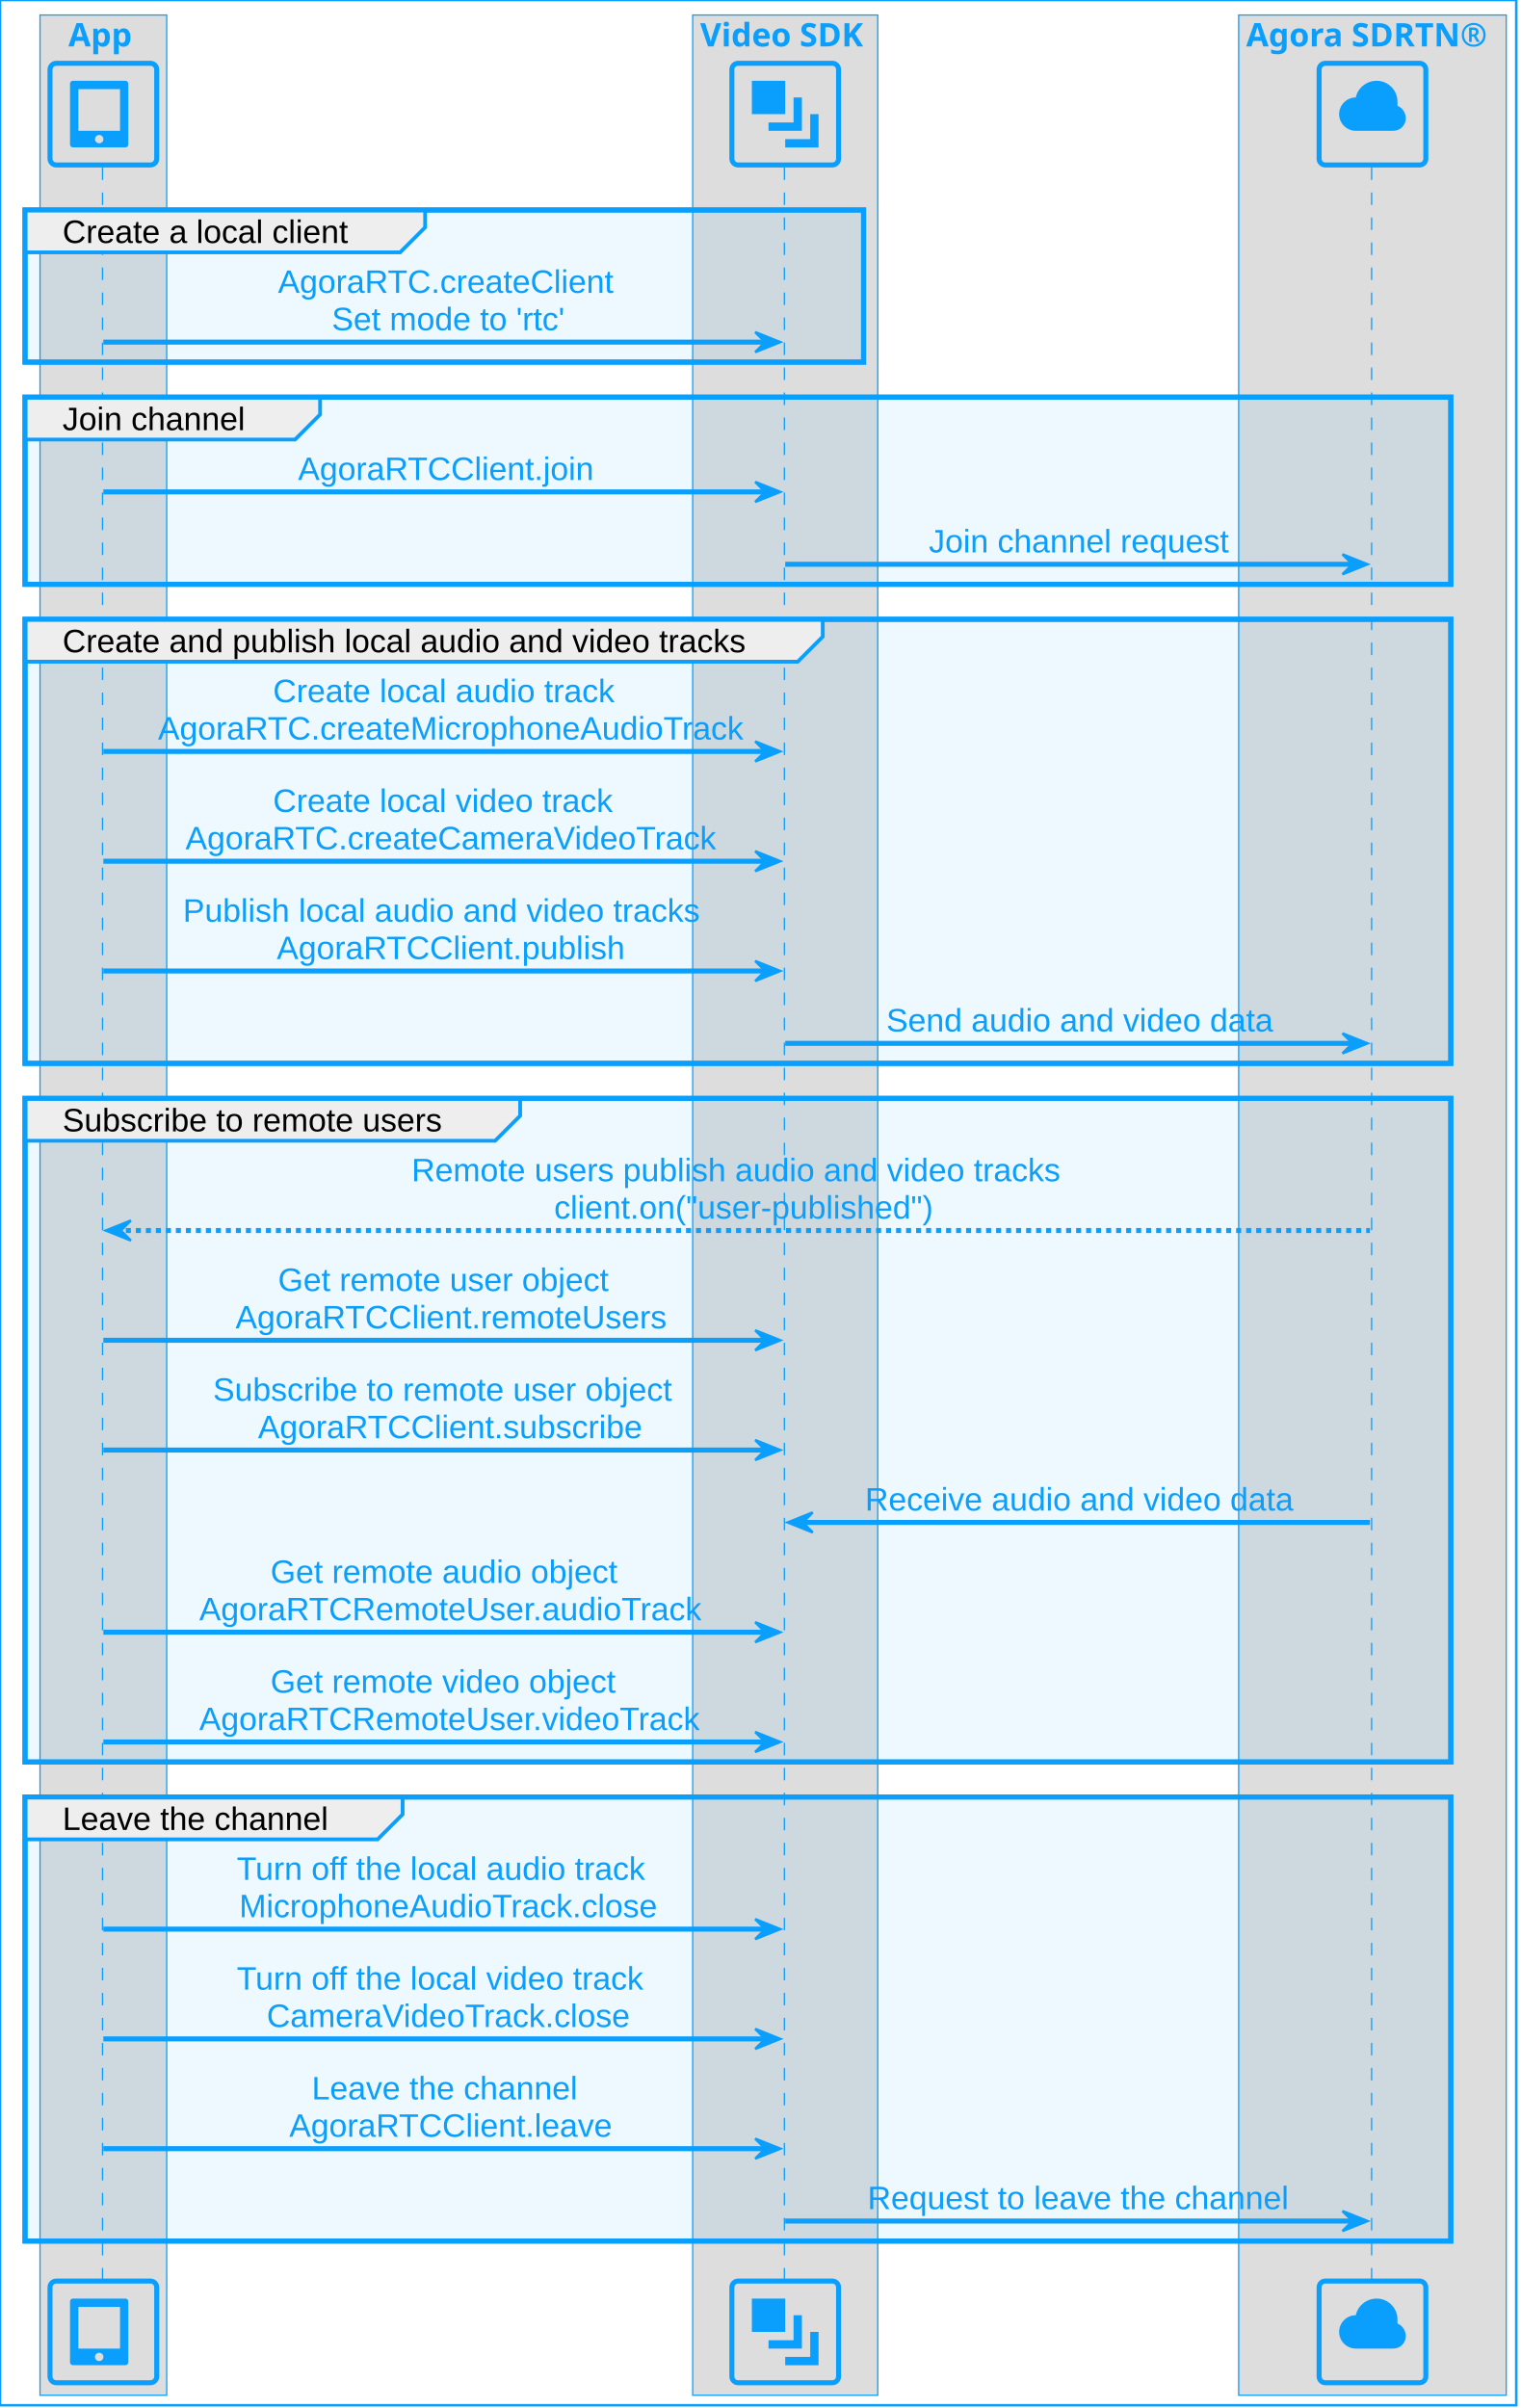
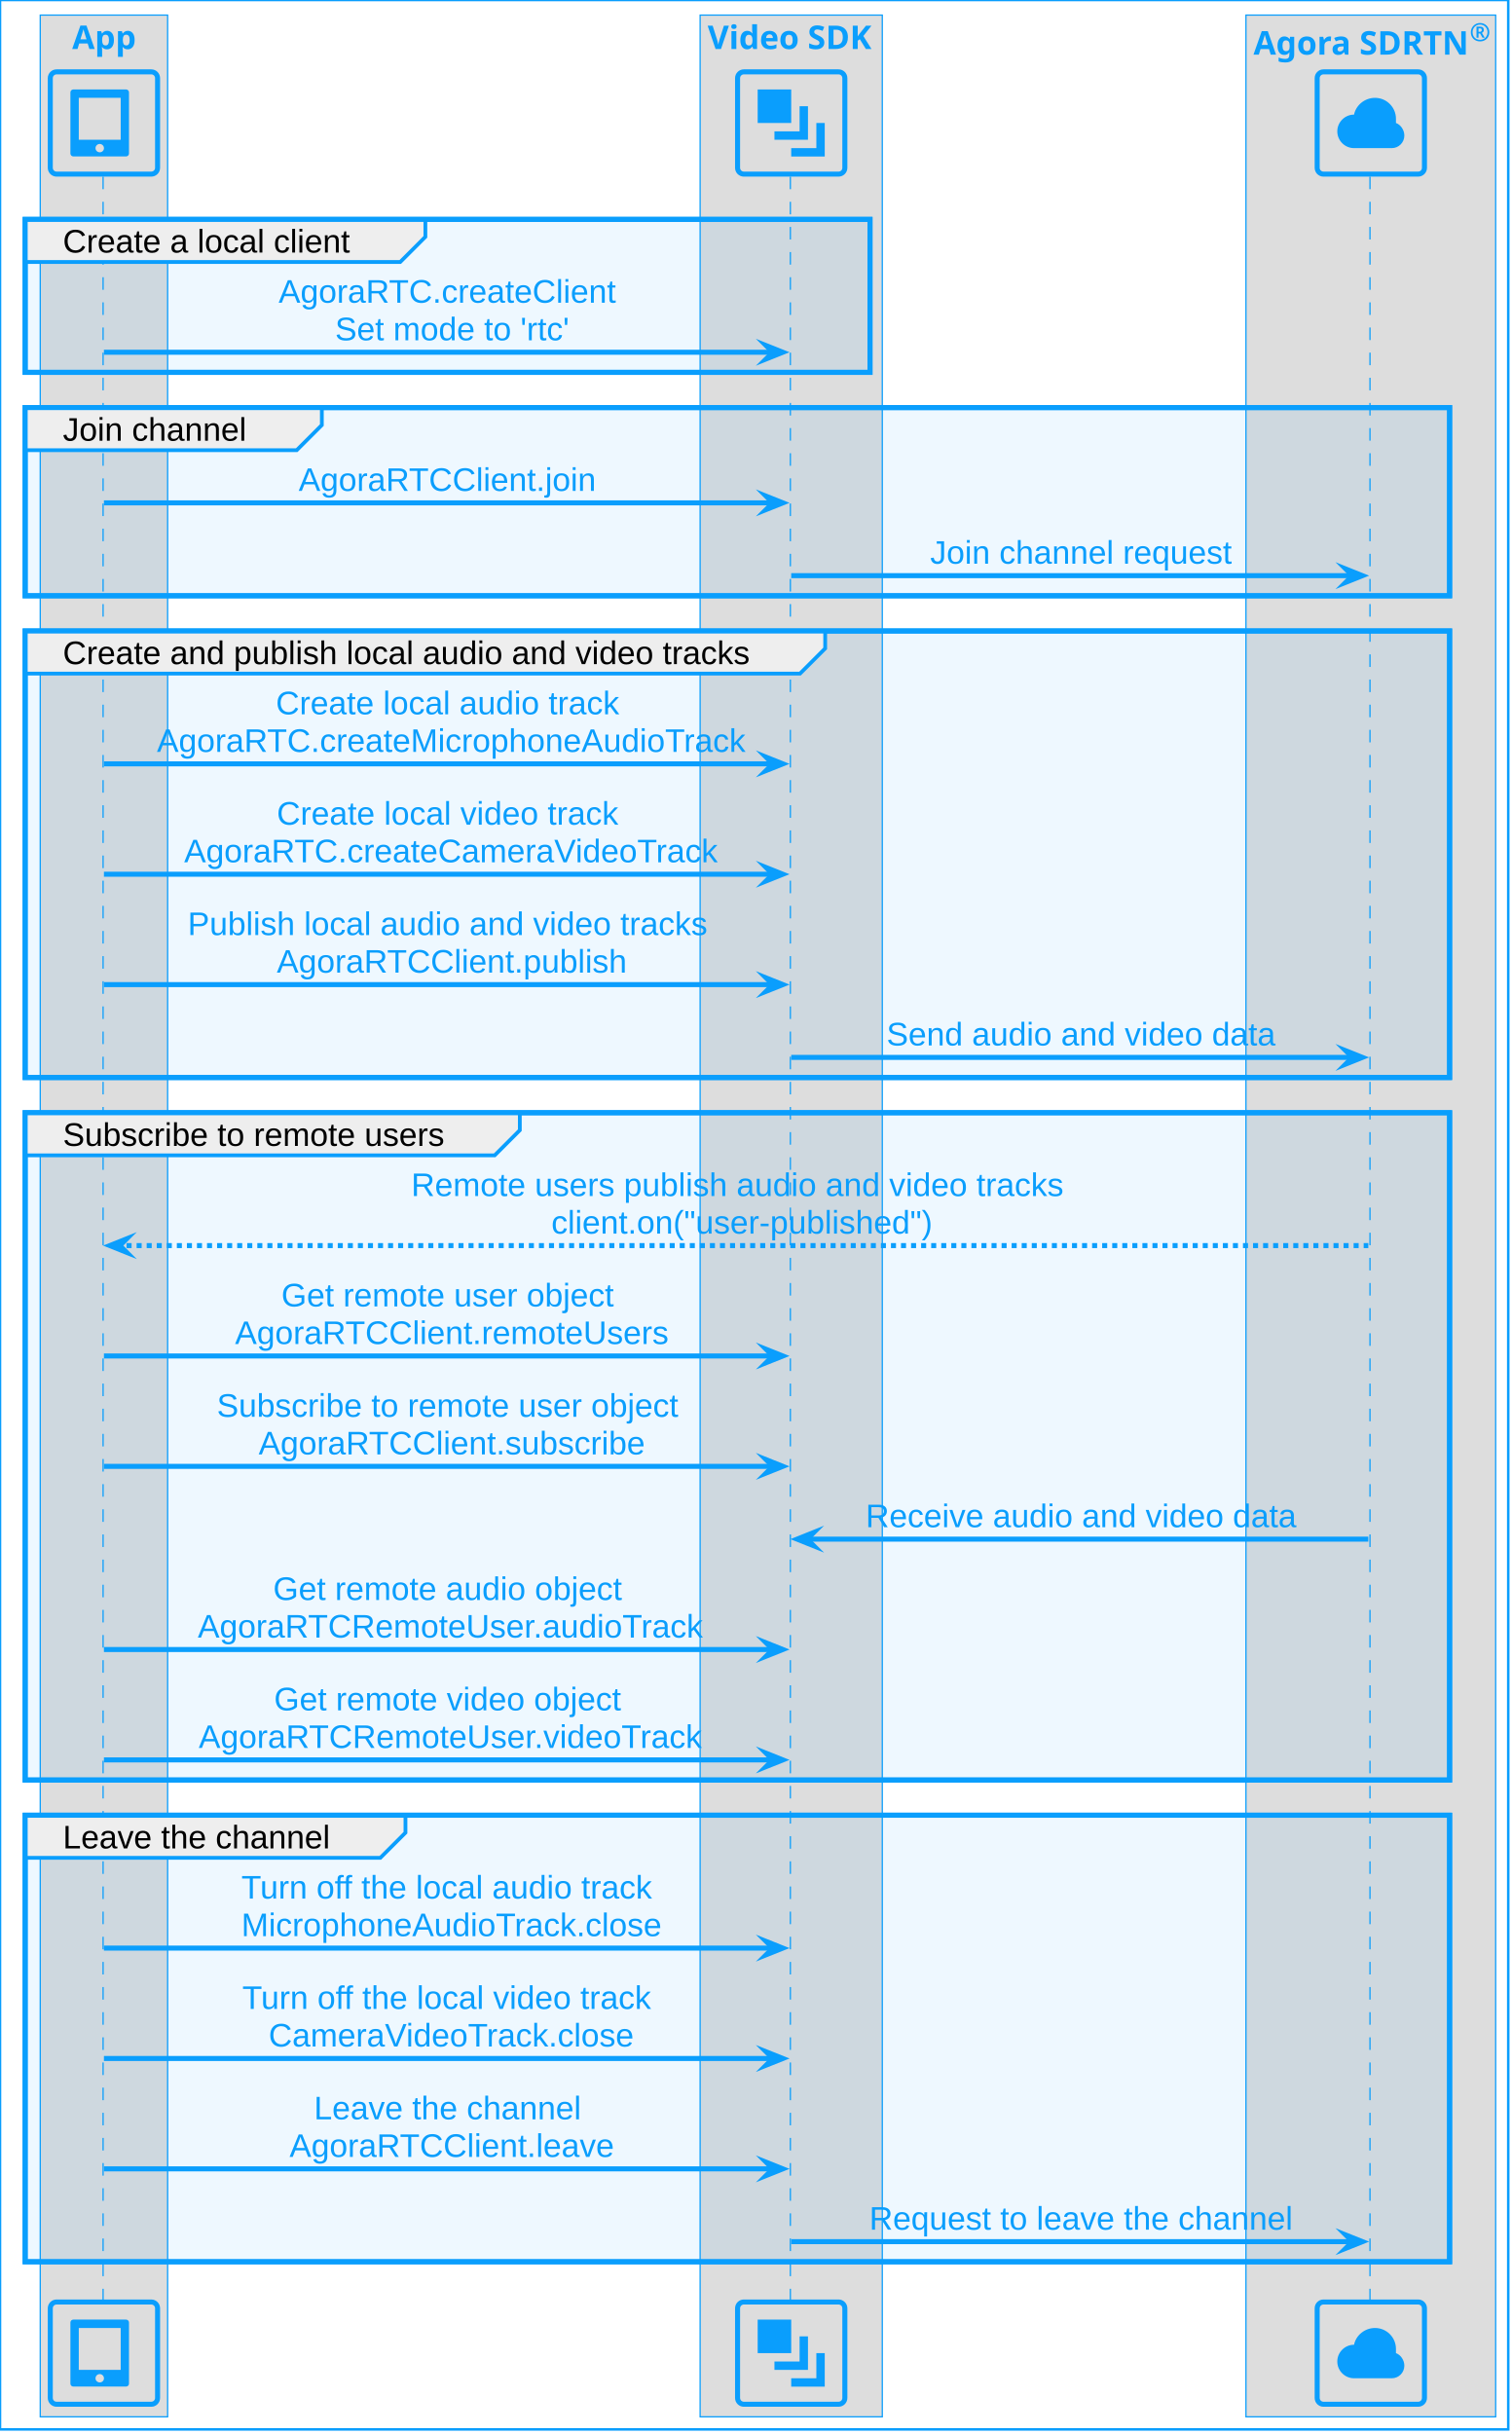
- <svg xmlns="http://www.w3.org/2000/svg" contentStyleType="text/css" height="963px" preserveAspectRatio="none" style="width:608px;height:963px;" version="1.1" viewBox="0 0 608 963" width="608px" zoomAndPan="magnify">
+ <svg xmlns="http://www.w3.org/2000/svg" contentStyleType="text/css" data-diagram-type="SEQUENCE" height="968px" preserveAspectRatio="none" style="width:601px;height:968px;" version="1.1" viewBox="0 0 601 968" width="601px" zoomAndPan="magnify">
  <defs />
  <g>
-     <rect fill="none" height="961.901" style="stroke:#0A9EFD;stroke-width:1.0;" width="606.333" x="0" y="0" />
-     <rect fill="#999999" fill-opacity="0.333" height="951.901" style="stroke:#0A9EFD;stroke-width:0.5;" width="50.667" x="16" y="6" />
-     <text fill="#0A9EFD" font-family="sans-serif" font-size="13" font-weight="bold" lengthAdjust="spacing" textLength="28" x="27.333" y="18.568">App</text>
-     <rect fill="#999999" fill-opacity="0.333" height="951.901" style="stroke:#0A9EFD;stroke-width:0.5;" width="74" x="277" y="6" />
-     <text fill="#0A9EFD" font-family="sans-serif" font-size="13" font-weight="bold" lengthAdjust="spacing" textLength="68" x="280" y="18.568">Video SDK</text>
-     <rect fill="#999999" fill-opacity="0.333" height="951.901" style="stroke:#0A9EFD;stroke-width:0.5;" width="107" x="495.333" y="6" />
-     <text fill="#0A9EFD" font-family="sans-serif" font-size="13" font-weight="bold" lengthAdjust="spacing" textLength="101" x="498.333" y="18.568">Agora SDRTN®</text>
-     <rect fill="#0A9EFD" fill-opacity="0.067" height="60.846" style="stroke:#0A9EFD;stroke-width:2.0;" width="335.333" x="10" y="83.977" />
-     <rect fill="#0A9EFD" fill-opacity="0.067" height="74.846" style="stroke:#0A9EFD;stroke-width:2.0;" width="570.167" x="10" y="158.823" />
-     <rect fill="#0A9EFD" fill-opacity="0.067" height="177.59" style="stroke:#0A9EFD;stroke-width:2.0;" width="570.167" x="10" y="247.67" />
-     <rect fill="#0A9EFD" fill-opacity="0.067" height="265.385" style="stroke:#0A9EFD;stroke-width:2.0;" width="570.167" x="10" y="439.259" />
-     <rect fill="#0A9EFD" fill-opacity="0.067" height="177.59" style="stroke:#0A9EFD;stroke-width:2.0;" width="570.167" x="10" y="718.644" />
-     <line style="stroke:#0A9EFD;stroke-width:0.5;stroke-dasharray:5.0,5.0;" x1="41" x2="41" y1="66.977" y2="913.234" />
-     <line style="stroke:#0A9EFD;stroke-width:0.5;stroke-dasharray:5.0,5.0;" x1="313.667" x2="313.667" y1="66.977" y2="913.234" />
-     <line style="stroke:#0A9EFD;stroke-width:0.5;stroke-dasharray:5.0,5.0;" x1="548.5" x2="548.5" y1="66.977" y2="913.234" />
-     <rect fill="none" height="40.667" rx="2.5" ry="2.5" style="stroke:#0A9EFD;stroke-width:2.0;" width="42.667" x="20" y="25.311" />
-     <path d="M29.133,32.31 C28.533,32.31 28,32.844 28,33.444 L28,57.81 C28,58.41 28.533,58.944 29.133,58.944 L50.167,58.944 C50.767,58.944 51.3,58.41 51.3,57.81 L51.3,33.444 C51.3,32.844 50.767,32.31 50.167,32.31 L29.133,32.31 M31.333,35.644 L48,35.644 L48,52.31 L31.333,52.31 L31.333,35.644 M39.667,53.977 C40.933,53.977 41.767,55.377 41.133,56.477 C40.5,57.577 38.867,57.577 38.2,56.477 C37.567,55.377 38.367,53.977 39.667,53.977 " fill="#0A9EFD" style="stroke:;stroke-width:0.0;stroke-dasharray:;" />
-     <rect fill="none" height="40.667" rx="2.5" ry="2.5" style="stroke:#0A9EFD;stroke-width:2.0;" width="42.667" x="20" y="912.234" />
-     <path d="M29.133,919.234 C28.533,919.234 28,919.767 28,920.367 L28,944.734 C28,945.334 28.533,945.867 29.133,945.867 L50.167,945.867 C50.767,945.867 51.3,945.334 51.3,944.734 L51.3,920.367 C51.3,919.767 50.767,919.234 50.167,919.234 L29.133,919.234 M31.333,922.567 L48,922.567 L48,939.234 L31.333,939.234 L31.333,922.567 M39.667,940.901 C40.933,940.901 41.767,942.301 41.133,943.401 C40.5,944.501 38.867,944.501 38.2,943.401 C37.567,942.301 38.367,940.901 39.667,940.901 " fill="#0A9EFD" style="stroke:;stroke-width:0.0;stroke-dasharray:;" />
-     <rect fill="none" height="40.667" rx="2.5" ry="2.5" style="stroke:#0A9EFD;stroke-width:2.0;" width="42.667" x="292.667" y="25.311" />
-     <path d="M300.667,32.31 L300.667,45.644 L314,45.644 L314,32.31 L300.667,32.31 M317.333,38.977 L317.333,48.977 L307.333,48.977 L307.333,52.31 L320.667,52.31 L320.667,38.977 L317.333,38.977 M324,45.644 L324,55.644 L314,55.644 L314,58.977 L327.333,58.977 L327.333,45.644 L324,45.644 " fill="#0A9EFD" style="stroke:;stroke-width:0.0;stroke-dasharray:;" />
-     <rect fill="none" height="40.667" rx="2.5" ry="2.5" style="stroke:#0A9EFD;stroke-width:2.0;" width="42.667" x="292.667" y="912.234" />
-     <path d="M300.667,919.234 L300.667,932.567 L314,932.567 L314,919.234 L300.667,919.234 M317.333,925.901 L317.333,935.901 L307.333,935.901 L307.333,939.234 L320.667,939.234 L320.667,925.901 L317.333,925.901 M324,932.567 L324,942.567 L314,942.567 L314,945.901 L327.333,945.901 L327.333,932.567 L324,932.567 " fill="#0A9EFD" style="stroke:;stroke-width:0.0;stroke-dasharray:;" />
-     <rect fill="none" height="40.667" rx="2.5" ry="2.5" style="stroke:#0A9EFD;stroke-width:2.0;" width="42.667" x="527.5" y="25.311" />
-     <path d="M550.5,32.31 C546.467,32.31 542.933,35.177 542.167,38.977 C538.5,38.977 535.5,41.977 535.5,45.644 C535.5,49.31 538.5,52.31 542.167,52.31 L557.167,52.31 C559.933,52.31 562.167,50.077 562.167,47.31 C562.167,45.144 560.767,43.011 558.833,42.31 L558.833,40.644 C558.833,36.044 555.1,32.31 550.5,32.31 " fill="#0A9EFD" style="stroke:;stroke-width:0.0;stroke-dasharray:;" />
-     <rect fill="none" height="40.667" rx="2.5" ry="2.5" style="stroke:#0A9EFD;stroke-width:2.0;" width="42.667" x="527.5" y="912.234" />
-     <path d="M550.5,919.234 C546.467,919.234 542.933,922.101 542.167,925.901 C538.5,925.901 535.5,928.901 535.5,932.567 C535.5,936.234 538.5,939.234 542.167,939.234 L557.167,939.234 C559.933,939.234 562.167,937.001 562.167,934.234 C562.167,932.067 560.767,929.934 558.833,929.234 L558.833,927.567 C558.833,922.967 555.1,919.234 550.5,919.234 " fill="#0A9EFD" style="stroke:;stroke-width:0.0;stroke-dasharray:;" />
-     <path d="M10,83.977 L170,83.977 L170,90.926 L160,100.926 L10,100.926 L10,83.977 " fill="#EEEEEE" style="stroke:#0A9EFD;stroke-width:1.5;" />
-     <rect fill="none" height="60.846" style="stroke:#0A9EFD;stroke-width:2.0;" width="335.333" x="10" y="83.977" />
-     <text fill="#000000" font-family="Arial" font-size="13" lengthAdjust="spacing" textLength="115" x="25" y="97.171">Create a local client</text>
-     <polygon fill="#0A9EFD" points="302,132.823,312,136.823,302,140.823,306,136.823" style="stroke:#0A9EFD;stroke-width:1.0;" />
-     <line style="stroke:#0A9EFD;stroke-width:2.0;" x1="41.333" x2="308" y1="136.823" y2="136.823" />
-     <text fill="#0A9EFD" font-family="Arial" font-size="13" lengthAdjust="spacing" textLength="133" x="111.167" y="117.12">AgoraRTC.createClient</text>
-     <text fill="#0A9EFD" font-family="Arial" font-size="13" lengthAdjust="spacing" textLength="94" x="132.667" y="132.069">Set mode to 'rtc'</text>
-     <path d="M10,158.823 L128,158.823 L128,165.772 L118,175.772 L10,175.772 L10,158.823 " fill="#EEEEEE" style="stroke:#0A9EFD;stroke-width:1.5;" />
-     <rect fill="none" height="74.846" style="stroke:#0A9EFD;stroke-width:2.0;" width="570.167" x="10" y="158.823" />
-     <text fill="#000000" font-family="Arial" font-size="13" lengthAdjust="spacing" textLength="73" x="25" y="172.017">Join channel</text>
-     <polygon fill="#0A9EFD" points="302,192.721,312,196.721,302,200.721,306,196.721" style="stroke:#0A9EFD;stroke-width:1.0;" />
-     <line style="stroke:#0A9EFD;stroke-width:2.0;" x1="41.333" x2="308" y1="196.721" y2="196.721" />
-     <text fill="#0A9EFD" font-family="Arial" font-size="13" lengthAdjust="spacing" textLength="117" x="119.167" y="191.966">AgoraRTCClient.join</text>
-     <polygon fill="#0A9EFD" points="536.833,221.67,546.833,225.67,536.833,229.67,540.833,225.67" style="stroke:#0A9EFD;stroke-width:1.0;" />
-     <line style="stroke:#0A9EFD;stroke-width:2.0;" x1="314" x2="542.833" y1="225.67" y2="225.67" />
-     <text fill="#0A9EFD" font-family="Arial" font-size="13" lengthAdjust="spacing" textLength="120" x="371.417" y="220.915">Join channel request</text>
-     <path d="M10,247.67 L329,247.67 L329,254.618 L319,264.618 L10,264.618 L10,247.67 " fill="#EEEEEE" style="stroke:#0A9EFD;stroke-width:1.5;" />
-     <rect fill="none" height="177.59" style="stroke:#0A9EFD;stroke-width:2.0;" width="570.167" x="10" y="247.67" />
-     <text fill="#000000" font-family="Arial" font-size="13" lengthAdjust="spacing" textLength="274" x="25" y="260.863">Create and publish local audio and video tracks</text>
-     <polygon fill="#0A9EFD" points="302,296.516,312,300.516,302,304.516,306,300.516" style="stroke:#0A9EFD;stroke-width:1.0;" />
-     <line style="stroke:#0A9EFD;stroke-width:2.0;" x1="41.333" x2="308" y1="300.516" y2="300.516" />
-     <text fill="#0A9EFD" font-family="Arial" font-size="13" lengthAdjust="spacing" textLength="137" x="109.167" y="280.812">Create local audio track</text>
-     <text fill="#0A9EFD" font-family="Arial" font-size="13" lengthAdjust="spacing" textLength="233" x="63.167" y="295.761">AgoraRTC.createMicrophoneAudioTrack</text>
-     <polygon fill="#0A9EFD" points="302,340.413,312,344.413,302,348.413,306,344.413" style="stroke:#0A9EFD;stroke-width:1.0;" />
-     <line style="stroke:#0A9EFD;stroke-width:2.0;" x1="41.333" x2="308" y1="344.413" y2="344.413" />
-     <text fill="#0A9EFD" font-family="Arial" font-size="13" lengthAdjust="spacing" textLength="137" x="109.167" y="324.71">Create local video track</text>
-     <text fill="#0A9EFD" font-family="Arial" font-size="13" lengthAdjust="spacing" textLength="211" x="74.167" y="339.658">AgoraRTC.createCameraVideoTrack</text>
-     <polygon fill="#0A9EFD" points="302,384.311,312,388.311,302,392.311,306,388.311" style="stroke:#0A9EFD;stroke-width:1.0;" />
-     <line style="stroke:#0A9EFD;stroke-width:2.0;" x1="41.333" x2="308" y1="388.311" y2="388.311" />
-     <text fill="#0A9EFD" font-family="Arial" font-size="13" lengthAdjust="spacing" textLength="209" x="73.167" y="368.607">Publish local audio and video tracks</text>
-     <text fill="#0A9EFD" font-family="Arial" font-size="13" lengthAdjust="spacing" textLength="138" x="110.667" y="383.556">AgoraRTCClient.publish</text>
-     <polygon fill="#0A9EFD" points="536.833,413.259,546.833,417.259,536.833,421.259,540.833,417.259" style="stroke:#0A9EFD;stroke-width:1.0;" />
-     <line style="stroke:#0A9EFD;stroke-width:2.0;" x1="314" x2="542.833" y1="417.259" y2="417.259" />
-     <text fill="#0A9EFD" font-family="Arial" font-size="13" lengthAdjust="spacing" textLength="154" x="354.417" y="412.505">Send audio and video data</text>
-     <path d="M10,439.259 L208,439.259 L208,446.208 L198,456.208 L10,456.208 L10,439.259 " fill="#EEEEEE" style="stroke:#0A9EFD;stroke-width:1.5;" />
-     <rect fill="none" height="265.385" style="stroke:#0A9EFD;stroke-width:2.0;" width="570.167" x="10" y="439.259" />
-     <text fill="#000000" font-family="Arial" font-size="13" lengthAdjust="spacing" textLength="153" x="25" y="452.453">Subscribe to remote users</text>
-     <polygon fill="#0A9EFD" points="52.333,488.106,42.333,492.106,52.333,496.106,48.333,492.106" style="stroke:#0A9EFD;stroke-width:1.0;" />
-     <line style="stroke:#0A9EFD;stroke-width:2.0;stroke-dasharray:2.0,2.0;" x1="46.333" x2="547.833" y1="492.106" y2="492.106" />
-     <text fill="#0A9EFD" font-family="Arial" font-size="13" lengthAdjust="spacing" textLength="261" x="164.583" y="472.402">Remote users publish audio and video tracks</text>
-     <text fill="#0A9EFD" font-family="Arial" font-size="13" lengthAdjust="spacing" textLength="151" x="221.583" y="487.351">client.on("user-published")</text>
-     <polygon fill="#0A9EFD" points="302,532.003,312,536.003,302,540.003,306,536.003" style="stroke:#0A9EFD;stroke-width:1.0;" />
-     <line style="stroke:#0A9EFD;stroke-width:2.0;" x1="41.333" x2="308" y1="536.003" y2="536.003" />
-     <text fill="#0A9EFD" font-family="Arial" font-size="13" lengthAdjust="spacing" textLength="133" x="111.167" y="516.299">Get remote user object</text>
-     <text fill="#0A9EFD" font-family="Arial" font-size="13" lengthAdjust="spacing" textLength="171" x="94.167" y="531.248">AgoraRTCClient.remoteUsers</text>
-     <polygon fill="#0A9EFD" points="302,575.901,312,579.901,302,583.901,306,579.901" style="stroke:#0A9EFD;stroke-width:1.0;" />
-     <line style="stroke:#0A9EFD;stroke-width:2.0;" x1="41.333" x2="308" y1="579.901" y2="579.901" />
-     <text fill="#0A9EFD" font-family="Arial" font-size="13" lengthAdjust="spacing" textLength="185" x="85.167" y="560.197">Subscribe to remote user object</text>
-     <text fill="#0A9EFD" font-family="Arial" font-size="13" lengthAdjust="spacing" textLength="153" x="103.167" y="575.146">AgoraRTCClient.subscribe</text>
-     <polygon fill="#0A9EFD" points="325,604.849,315,608.849,325,612.849,321,608.849" style="stroke:#0A9EFD;stroke-width:1.0;" />
-     <line style="stroke:#0A9EFD;stroke-width:2.0;" x1="319" x2="547.833" y1="608.849" y2="608.849" />
-     <text fill="#0A9EFD" font-family="Arial" font-size="13" lengthAdjust="spacing" textLength="171" x="345.917" y="604.094">Receive audio and video data</text>
-     <polygon fill="#0A9EFD" points="302,648.747,312,652.747,302,656.747,306,652.747" style="stroke:#0A9EFD;stroke-width:1.0;" />
-     <line style="stroke:#0A9EFD;stroke-width:2.0;" x1="41.333" x2="308" y1="652.747" y2="652.747" />
-     <text fill="#0A9EFD" font-family="Arial" font-size="13" lengthAdjust="spacing" textLength="139" x="108.167" y="633.043">Get remote audio object</text>
-     <text fill="#0A9EFD" font-family="Arial" font-size="13" lengthAdjust="spacing" textLength="200" x="79.667" y="647.992">AgoraRTCRemoteUser.audioTrack</text>
-     <polygon fill="#0A9EFD" points="302,692.644,312,696.644,302,700.644,306,696.644" style="stroke:#0A9EFD;stroke-width:1.0;" />
-     <line style="stroke:#0A9EFD;stroke-width:2.0;" x1="41.333" x2="308" y1="696.644" y2="696.644" />
-     <text fill="#0A9EFD" font-family="Arial" font-size="13" lengthAdjust="spacing" textLength="139" x="108.167" y="676.941">Get remote video object</text>
-     <text fill="#0A9EFD" font-family="Arial" font-size="13" lengthAdjust="spacing" textLength="200" x="79.667" y="691.889">AgoraRTCRemoteUser.videoTrack</text>
-     <path d="M10,718.644 L161,718.644 L161,725.593 L151,735.593 L10,735.593 L10,718.644 " fill="#EEEEEE" style="stroke:#0A9EFD;stroke-width:1.5;" />
-     <rect fill="none" height="177.59" style="stroke:#0A9EFD;stroke-width:2.0;" width="570.167" x="10" y="718.644" />
-     <text fill="#000000" font-family="Arial" font-size="13" lengthAdjust="spacing" textLength="106" x="25" y="731.838">Leave the channel</text>
-     <polygon fill="#0A9EFD" points="302,767.49,312,771.49,302,775.49,306,771.49" style="stroke:#0A9EFD;stroke-width:1.0;" />
-     <line style="stroke:#0A9EFD;stroke-width:2.0;" x1="41.333" x2="308" y1="771.49" y2="771.49" />
-     <text fill="#0A9EFD" font-family="Arial" font-size="13" lengthAdjust="spacing" textLength="166" x="94.667" y="751.787">Turn off the local audio track</text>
-     <text fill="#0A9EFD" font-family="Arial" font-size="13" lengthAdjust="spacing" textLength="168" x="95.667" y="766.736">MicrophoneAudioTrack.close</text>
-     <polygon fill="#0A9EFD" points="302,811.388,312,815.388,302,819.388,306,815.388" style="stroke:#0A9EFD;stroke-width:1.0;" />
-     <line style="stroke:#0A9EFD;stroke-width:2.0;" x1="41.333" x2="308" y1="815.388" y2="815.388" />
-     <text fill="#0A9EFD" font-family="Arial" font-size="13" lengthAdjust="spacing" textLength="166" x="94.667" y="795.684">Turn off the local video track</text>
-     <text fill="#0A9EFD" font-family="Arial" font-size="13" lengthAdjust="spacing" textLength="146" x="106.667" y="810.633">CameraVideoTrack.close</text>
-     <polygon fill="#0A9EFD" points="302,855.285,312,859.285,302,863.285,306,859.285" style="stroke:#0A9EFD;stroke-width:1.0;" />
-     <line style="stroke:#0A9EFD;stroke-width:2.0;" x1="41.333" x2="308" y1="859.285" y2="859.285" />
-     <text fill="#0A9EFD" font-family="Arial" font-size="13" lengthAdjust="spacing" textLength="106" x="124.667" y="839.582">Leave the channel</text>
-     <text fill="#0A9EFD" font-family="Arial" font-size="13" lengthAdjust="spacing" textLength="128" x="115.667" y="854.53">AgoraRTCClient.leave</text>
-     <polygon fill="#0A9EFD" points="536.833,884.234,546.833,888.234,536.833,892.234,540.833,888.234" style="stroke:#0A9EFD;stroke-width:1.0;" />
-     <line style="stroke:#0A9EFD;stroke-width:2.0;" x1="314" x2="542.833" y1="888.234" y2="888.234" />
-     <text fill="#0A9EFD" font-family="Arial" font-size="13" lengthAdjust="spacing" textLength="169" x="346.917" y="883.479">Request to leave the channel</text>
+     <rect fill="none" height="966.168" style="stroke:#0A9EFD;stroke-width:1;" width="599.831" x="0" y="0" />
+     <rect fill="#999999" fill-opacity="0.333" height="955.168" style="stroke:#0A9EFD;stroke-width:0.5;" width="50.667" x="16" y="6" />
+     <text fill="#0A9EFD" font-family="sans-serif" font-size="13" font-weight="700" lengthAdjust="spacing" textLength="25.27" x="28.698" y="19.495">App</text>
+     <rect fill="#999999" fill-opacity="0.333" height="955.168" style="stroke:#0A9EFD;stroke-width:0.5;" width="72.454" x="278.437" y="6" />
+     <text fill="#0A9EFD" font-family="sans-serif" font-size="13" font-weight="700" lengthAdjust="spacing" textLength="66.454" x="281.437" y="19.495">Video SDK</text>
+     <rect fill="#999999" fill-opacity="0.333" height="955.168" style="stroke:#0A9EFD;stroke-width:0.5;" width="99.315" x="495.515" y="6" />
+     <text fill="#0A9EFD" font-family="sans-serif" font-size="13" font-weight="700" lengthAdjust="spacing" textLength="85.947" x="498.515" y="21.722">Agora SDRTN</text>
+     <text fill="#0A9EFD" font-family="sans-serif" font-size="10" font-weight="700" lengthAdjust="spacing" textLength="7.368" x="584.463" y="16.381">®</text>
+     <rect fill="#0A9EFD" fill-opacity="0.067" height="60.846" style="stroke:#0A9EFD;stroke-width:2;" width="335.997" x="10" y="87.245" />
+     <rect fill="#0A9EFD" fill-opacity="0.067" height="74.846" style="stroke:#0A9EFD;stroke-width:2;" width="566.506" x="10" y="162.091" />
+     <rect fill="#0A9EFD" fill-opacity="0.067" height="177.59" style="stroke:#0A9EFD;stroke-width:2;" width="566.506" x="10" y="250.937" />
+     <rect fill="#0A9EFD" fill-opacity="0.067" height="265.385" style="stroke:#0A9EFD;stroke-width:2;" width="566.506" x="10" y="442.527" />
+     <rect fill="#0A9EFD" fill-opacity="0.067" height="177.59" style="stroke:#0A9EFD;stroke-width:2;" width="566.506" x="10" y="721.912" />
+     <g class="participant-lifeline" data-entity-uid="part1" data-qualified-name="APP" data-source-line="4" id="part1-lifeline">
+       <g>
+         <rect fill="#000000" fill-opacity="0" height="846.257" width="8" x="37.333" y="70.245" />
+         <line style="stroke:#0A9EFD;stroke-width:0.5;stroke-dasharray:5,5;" x1="41" x2="41" y1="70.245" y2="916.502" />
+       </g>
+     </g>
+     <g class="participant-lifeline" data-entity-uid="part2" data-qualified-name="SDK" data-source-line="8" id="part2-lifeline">
+       <g>
+         <rect fill="#000000" fill-opacity="0" height="846.257" width="8" x="310.664" y="70.245" />
+         <line style="stroke:#0A9EFD;stroke-width:0.5;stroke-dasharray:5,5;" x1="314.33" x2="314.33" y1="70.245" y2="916.502" />
+       </g>
+     </g>
+     <g class="participant-lifeline" data-entity-uid="part3" data-qualified-name="RTN" data-source-line="12" id="part3-lifeline">
+       <g>
+         <rect fill="#000000" fill-opacity="0" height="846.257" width="8" x="541.173" y="70.245" />
+         <line style="stroke:#0A9EFD;stroke-width:0.5;stroke-dasharray:5,5;" x1="544.84" x2="544.84" y1="70.245" y2="916.502" />
+       </g>
+     </g>
+     <g class="participant participant-head" data-entity-uid="part1" data-qualified-name="APP" data-source-line="4" id="part1-head">
+       <rect fill="none" height="40.667" rx="2.5" ry="2.5" style="stroke:#0A9EFD;stroke-width:2;" width="42.667" x="20" y="28.578" />
+       <path d="M29.133,35.578 C28.533,35.578 28,36.111 28,36.712 L28,61.078 C28,61.678 28.533,62.212 29.133,62.212 L50.167,62.212 C50.767,62.212 51.3,61.678 51.3,61.078 L51.3,36.712 C51.3,36.111 50.767,35.578 50.167,35.578 L29.133,35.578 M31.333,38.911 L48,38.911 L48,55.578 L31.333,55.578 L31.333,38.911 M39.667,57.245 C40.933,57.245 41.767,58.645 41.133,59.745 C40.5,60.845 38.867,60.845 38.2,59.745 C37.567,58.645 38.367,57.245 39.667,57.245" fill="#0A9EFD" />
+     </g>
+     <g class="participant participant-tail" data-entity-uid="part1" data-qualified-name="APP" data-source-line="4" id="part1-tail">
+       <rect fill="none" height="40.667" rx="2.5" ry="2.5" style="stroke:#0A9EFD;stroke-width:2;" width="42.667" x="20" y="915.502" />
+       <path d="M29.133,922.502 C28.533,922.502 28,923.035 28,923.635 L28,948.002 C28,948.602 28.533,949.135 29.133,949.135 L50.167,949.135 C50.767,949.135 51.3,948.602 51.3,948.002 L51.3,923.635 C51.3,923.035 50.767,922.502 50.167,922.502 L29.133,922.502 M31.333,925.835 L48,925.835 L48,942.502 L31.333,942.502 L31.333,925.835 M39.667,944.168 C40.933,944.168 41.767,945.568 41.133,946.668 C40.5,947.768 38.867,947.768 38.2,946.668 C37.567,945.568 38.367,944.168 39.667,944.168" fill="#0A9EFD" />
+     </g>
+     <g class="participant participant-head" data-entity-uid="part2" data-qualified-name="SDK" data-source-line="8" id="part2-head">
+       <rect fill="none" height="40.667" rx="2.5" ry="2.5" style="stroke:#0A9EFD;stroke-width:2;" width="42.667" x="293.33" y="28.578" />
+       <path d="M301.33,35.578 L301.33,48.911 L314.664,48.911 L314.664,35.578 L301.33,35.578 M317.997,42.245 L317.997,52.245 L307.997,52.245 L307.997,55.578 L321.33,55.578 L321.33,42.245 L317.997,42.245 M324.664,48.911 L324.664,58.911 L314.664,58.911 L314.664,62.245 L327.997,62.245 L327.997,48.911 L324.664,48.911" fill="#0A9EFD" />
+     </g>
+     <g class="participant participant-tail" data-entity-uid="part2" data-qualified-name="SDK" data-source-line="8" id="part2-tail">
+       <rect fill="none" height="40.667" rx="2.5" ry="2.5" style="stroke:#0A9EFD;stroke-width:2;" width="42.667" x="293.33" y="915.502" />
+       <path d="M301.33,922.502 L301.33,935.835 L314.664,935.835 L314.664,922.502 L301.33,922.502 M317.997,929.168 L317.997,939.168 L307.997,939.168 L307.997,942.502 L321.33,942.502 L321.33,929.168 L317.997,929.168 M324.664,935.835 L324.664,945.835 L314.664,945.835 L314.664,949.168 L327.997,949.168 L327.997,935.835 L324.664,935.835" fill="#0A9EFD" />
+     </g>
+     <g class="participant participant-head" data-entity-uid="part3" data-qualified-name="RTN" data-source-line="12" id="part3-head">
+       <rect fill="none" height="40.667" rx="2.5" ry="2.5" style="stroke:#0A9EFD;stroke-width:2;" width="42.667" x="523.84" y="28.578" />
+       <path d="M546.84,38.911 C542.807,38.911 539.273,41.778 538.506,45.578 C534.84,45.578 531.84,48.578 531.84,52.245 C531.84,55.911 534.84,58.911 538.506,58.911 L553.506,58.911 C556.273,58.911 558.506,56.678 558.506,53.911 C558.506,51.745 557.106,49.611 555.173,48.911 L555.173,47.245 C555.173,42.645 551.44,38.911 546.84,38.911" fill="#0A9EFD" />
+     </g>
+     <g class="participant participant-tail" data-entity-uid="part3" data-qualified-name="RTN" data-source-line="12" id="part3-tail">
+       <rect fill="none" height="40.667" rx="2.5" ry="2.5" style="stroke:#0A9EFD;stroke-width:2;" width="42.667" x="523.84" y="915.502" />
+       <path d="M546.84,925.835 C542.807,925.835 539.273,928.702 538.506,932.502 C534.84,932.502 531.84,935.502 531.84,939.168 C531.84,942.835 534.84,945.835 538.506,945.835 L553.506,945.835 C556.273,945.835 558.506,943.602 558.506,940.835 C558.506,938.668 557.106,936.535 555.173,935.835 L555.173,934.168 C555.173,929.568 551.44,925.835 546.84,925.835" fill="#0A9EFD" />
+     </g>
+     <path d="M10,87.245 L169.169,87.245 L169.169,94.194 L159.169,104.194 L10,104.194 L10,87.245" fill="#EEEEEE" style="stroke:#0A9EFD;stroke-width:1.5;" />
+     <rect fill="none" height="60.846" style="stroke:#0A9EFD;stroke-width:2;" width="335.997" x="10" y="87.245" />
+     <text fill="#000000" font-family="Arial" font-size="13" lengthAdjust="spacing" textLength="114.169" x="25" y="100.439">Create a local client</text>
+     <g class="message" data-entity-1="part1" data-entity-2="part2" data-source-line="16" id="msg1">
+       <polygon fill="#0A9EFD" points="302.664,136.091,312.664,140.091,302.664,144.091,306.664,140.091" style="stroke:#0A9EFD;stroke-width:1;stroke-linejoin:miter;stroke-miterlimit:10;" />
+       <line style="stroke:#0A9EFD;stroke-width:2;" x1="41.333" x2="308.664" y1="140.091" y2="140.091" />
+       <text fill="#0A9EFD" font-family="Arial" font-size="13" lengthAdjust="spacing" textLength="134.386" x="110.805" y="120.387">AgoraRTC.createClient</text>
+       <text fill="#0A9EFD" font-family="Arial" font-size="13" lengthAdjust="spacing" textLength="93.114" x="133.248" y="135.336">Set mode to 'rtc'</text>
+     </g>
+     <path d="M10,162.091 L127.998,162.091 L127.998,169.04 L117.998,179.04 L10,179.04 L10,162.091" fill="#EEEEEE" style="stroke:#0A9EFD;stroke-width:1.5;" />
+     <rect fill="none" height="74.846" style="stroke:#0A9EFD;stroke-width:2;" width="566.506" x="10" y="162.091" />
+     <text fill="#000000" font-family="Arial" font-size="13" lengthAdjust="spacing" textLength="72.998" x="25" y="175.285">Join channel</text>
+     <g class="message" data-entity-1="part1" data-entity-2="part2" data-source-line="20" id="msg2">
+       <polygon fill="#0A9EFD" points="302.664,195.988,312.664,199.988,302.664,203.988,306.664,199.988" style="stroke:#0A9EFD;stroke-width:1;stroke-linejoin:miter;stroke-miterlimit:10;" />
+       <line style="stroke:#0A9EFD;stroke-width:2;" x1="41.333" x2="308.664" y1="199.988" y2="199.988" />
+       <text fill="#0A9EFD" font-family="Arial" font-size="13" lengthAdjust="spacing" textLength="118.492" x="118.753" y="195.234">AgoraRTCClient.join</text>
+     </g>
+     <g class="message" data-entity-1="part2" data-entity-2="part3" data-source-line="21" id="msg3">
+       <polygon fill="#0A9EFD" points="533.173,224.937,543.173,228.937,533.173,232.937,537.173,228.937" style="stroke:#0A9EFD;stroke-width:1;stroke-linejoin:miter;stroke-miterlimit:10;" />
+       <line style="stroke:#0A9EFD;stroke-width:2;" x1="314.664" x2="539.173" y1="228.937" y2="228.937" />
+       <text fill="#0A9EFD" font-family="Arial" font-size="13" lengthAdjust="spacing" textLength="119.971" x="369.933" y="224.182">Join channel request</text>
+     </g>
+     <path d="M10,250.937 L328.171,250.937 L328.171,257.886 L318.171,267.886 L10,267.886 L10,250.937" fill="#EEEEEE" style="stroke:#0A9EFD;stroke-width:1.5;" />
+     <rect fill="none" height="177.59" style="stroke:#0A9EFD;stroke-width:2;" width="566.506" x="10" y="250.937" />
+     <text fill="#000000" font-family="Arial" font-size="13" lengthAdjust="spacing" textLength="273.171" x="25" y="264.131">Create and publish local audio and video tracks</text>
+     <g class="message" data-entity-1="part1" data-entity-2="part2" data-source-line="25" id="msg4">
+       <polygon fill="#0A9EFD" points="302.664,299.783,312.664,303.783,302.664,307.783,306.664,303.783" style="stroke:#0A9EFD;stroke-width:1;stroke-linejoin:miter;stroke-miterlimit:10;" />
+       <line style="stroke:#0A9EFD;stroke-width:2;" x1="41.333" x2="308.664" y1="303.783" y2="303.783" />
+       <text fill="#0A9EFD" font-family="Arial" font-size="13" lengthAdjust="spacing" textLength="136.57" x="109.714" y="284.08">Create local audio track</text>
+       <text fill="#0A9EFD" font-family="Arial" font-size="13" lengthAdjust="spacing" textLength="234.825" x="62.392" y="299.029">AgoraRTC.createMicrophoneAudioTrack</text>
+     </g>
+     <g class="message" data-entity-1="part1" data-entity-2="part2" data-source-line="26" id="msg5">
+       <polygon fill="#0A9EFD" points="302.664,343.681,312.664,347.681,302.664,351.681,306.664,347.681" style="stroke:#0A9EFD;stroke-width:1;stroke-linejoin:miter;stroke-miterlimit:10;" />
+       <line style="stroke:#0A9EFD;stroke-width:2;" x1="41.333" x2="308.664" y1="347.681" y2="347.681" />
+       <text fill="#0A9EFD" font-family="Arial" font-size="13" lengthAdjust="spacing" textLength="135.84" x="110.079" y="327.977">Create local video track</text>
+       <text fill="#0A9EFD" font-family="Arial" font-size="13" lengthAdjust="spacing" textLength="213.135" x="73.237" y="342.926">AgoraRTC.createCameraVideoTrack</text>
+     </g>
+     <g class="message" data-entity-1="part1" data-entity-2="part2" data-source-line="27" id="msg6">
+       <polygon fill="#0A9EFD" points="302.664,387.578,312.664,391.578,302.664,395.578,306.664,391.578" style="stroke:#0A9EFD;stroke-width:1;stroke-linejoin:miter;stroke-miterlimit:10;" />
+       <line style="stroke:#0A9EFD;stroke-width:2;" x1="41.333" x2="308.664" y1="391.578" y2="391.578" />
+       <text fill="#0A9EFD" font-family="Arial" font-size="13" lengthAdjust="spacing" textLength="206.68" x="74.659" y="371.875">Publish local audio and video tracks</text>
+       <text fill="#0A9EFD" font-family="Arial" font-size="13" lengthAdjust="spacing" textLength="139.452" x="110.079" y="386.823">AgoraRTCClient.publish</text>
+     </g>
+     <g class="message" data-entity-1="part2" data-entity-2="part3" data-source-line="28" id="msg7">
+       <polygon fill="#0A9EFD" points="533.173,416.527,543.173,420.527,533.173,424.527,537.173,420.527" style="stroke:#0A9EFD;stroke-width:1;stroke-linejoin:miter;stroke-miterlimit:10;" />
+       <line style="stroke:#0A9EFD;stroke-width:2;" x1="314.664" x2="539.173" y1="420.527" y2="420.527" />
+       <text fill="#0A9EFD" font-family="Arial" font-size="13" lengthAdjust="spacing" textLength="154.686" x="352.575" y="415.772">Send audio and video data</text>
+     </g>
+     <path d="M10,442.527 L206.734,442.527 L206.734,449.476 L196.734,459.476 L10,459.476 L10,442.527" fill="#EEEEEE" style="stroke:#0A9EFD;stroke-width:1.5;" />
+     <rect fill="none" height="265.385" style="stroke:#0A9EFD;stroke-width:2;" width="566.506" x="10" y="442.527" />
+     <text fill="#000000" font-family="Arial" font-size="13" lengthAdjust="spacing" textLength="151.734" x="25" y="455.721">Subscribe to remote users</text>
+     <g class="message" data-entity-1="part3" data-entity-2="part1" data-source-line="32" id="msg8">
+       <polygon fill="#0A9EFD" points="52.333,491.373,42.333,495.373,52.333,499.373,48.333,495.373" style="stroke:#0A9EFD;stroke-width:1;stroke-linejoin:miter;stroke-miterlimit:10;" />
+       <line style="stroke:#0A9EFD;stroke-width:2;stroke-dasharray:2,2;" x1="46.333" x2="544.173" y1="495.373" y2="495.373" />
+       <text fill="#0A9EFD" font-family="Arial" font-size="13" lengthAdjust="spacing" textLength="259.422" x="163.542" y="475.67">Remote users publish audio and video tracks</text>
+       <text fill="#0A9EFD" font-family="Arial" font-size="13" lengthAdjust="spacing" textLength="151.582" x="219.268" y="490.618">client.on("user-published")</text>
+     </g>
+     <g class="message" data-entity-1="part1" data-entity-2="part2" data-source-line="33" id="msg9">
+       <polygon fill="#0A9EFD" points="302.664,535.271,312.664,539.271,302.664,543.271,306.664,539.271" style="stroke:#0A9EFD;stroke-width:1;stroke-linejoin:miter;stroke-miterlimit:10;" />
+       <line style="stroke:#0A9EFD;stroke-width:2;" x1="41.333" x2="308.664" y1="539.271" y2="539.271" />
+       <text fill="#0A9EFD" font-family="Arial" font-size="13" lengthAdjust="spacing" textLength="132.228" x="111.885" y="519.567">Get remote user object</text>
+       <text fill="#0A9EFD" font-family="Arial" font-size="13" lengthAdjust="spacing" textLength="172.663" x="93.473" y="534.516">AgoraRTCClient.remoteUsers</text>
+     </g>
+     <g class="message" data-entity-1="part1" data-entity-2="part2" data-source-line="34" id="msg10">
+       <polygon fill="#0A9EFD" points="302.664,579.168,312.664,583.168,302.664,587.168,306.664,583.168" style="stroke:#0A9EFD;stroke-width:1;stroke-linejoin:miter;stroke-miterlimit:10;" />
+       <line style="stroke:#0A9EFD;stroke-width:2;" x1="41.333" x2="308.664" y1="583.168" y2="583.168" />
+       <text fill="#0A9EFD" font-family="Arial" font-size="13" lengthAdjust="spacing" textLength="183.536" x="86.231" y="563.465">Subscribe to remote user object</text>
+       <text fill="#0A9EFD" font-family="Arial" font-size="13" lengthAdjust="spacing" textLength="153.893" x="102.858" y="578.413">AgoraRTCClient.subscribe</text>
+     </g>
+     <g class="message" data-entity-1="part3" data-entity-2="part2" data-source-line="35" id="msg11">
+       <polygon fill="#0A9EFD" points="325.664,608.117,315.664,612.117,325.664,616.117,321.664,612.117" style="stroke:#0A9EFD;stroke-width:1;stroke-linejoin:miter;stroke-miterlimit:10;" />
+       <line style="stroke:#0A9EFD;stroke-width:2;" x1="319.664" x2="544.173" y1="612.117" y2="612.117" />
+       <text fill="#0A9EFD" font-family="Arial" font-size="13" lengthAdjust="spacing" textLength="171.292" x="344.273" y="607.362">Receive audio and video data</text>
+     </g>
+     <g class="message" data-entity-1="part1" data-entity-2="part2" data-source-line="36" id="msg12">
+       <polygon fill="#0A9EFD" points="302.664,652.014,312.664,656.014,302.664,660.014,306.664,656.014" style="stroke:#0A9EFD;stroke-width:1;stroke-linejoin:miter;stroke-miterlimit:10;" />
+       <line style="stroke:#0A9EFD;stroke-width:2;" x1="41.333" x2="308.664" y1="656.014" y2="656.014" />
+       <text fill="#0A9EFD" font-family="Arial" font-size="13" lengthAdjust="spacing" textLength="138.747" x="108.625" y="636.311">Get remote audio object</text>
+       <text fill="#0A9EFD" font-family="Arial" font-size="13" lengthAdjust="spacing" textLength="202.293" x="78.658" y="651.259">AgoraRTCRemoteUser.audioTrack</text>
+     </g>
+     <g class="message" data-entity-1="part1" data-entity-2="part2" data-source-line="37" id="msg13">
+       <polygon fill="#0A9EFD" points="302.664,695.912,312.664,699.912,302.664,703.912,306.664,699.912" style="stroke:#0A9EFD;stroke-width:1;stroke-linejoin:miter;stroke-miterlimit:10;" />
+       <line style="stroke:#0A9EFD;stroke-width:2;" x1="41.333" x2="308.664" y1="699.912" y2="699.912" />
+       <text fill="#0A9EFD" font-family="Arial" font-size="13" lengthAdjust="spacing" textLength="138.017" x="108.99" y="680.208">Get remote video object</text>
+       <text fill="#0A9EFD" font-family="Arial" font-size="13" lengthAdjust="spacing" textLength="201.564" x="79.023" y="695.157">AgoraRTCRemoteUser.videoTrack</text>
+     </g>
+     <path d="M10,721.912 L161.253,721.912 L161.253,728.861 L151.253,738.861 L10,738.861 L10,721.912" fill="#EEEEEE" style="stroke:#0A9EFD;stroke-width:1.5;" />
+     <rect fill="none" height="177.59" style="stroke:#0A9EFD;stroke-width:2;" width="566.506" x="10" y="721.912" />
+     <text fill="#000000" font-family="Arial" font-size="13" lengthAdjust="spacing" textLength="106.253" x="25" y="735.106">Leave the channel</text>
+     <g class="message" data-entity-1="part1" data-entity-2="part2" data-source-line="41" id="msg14">
+       <polygon fill="#0A9EFD" points="302.664,770.758,312.664,774.758,302.664,778.758,306.664,774.758" style="stroke:#0A9EFD;stroke-width:1;stroke-linejoin:miter;stroke-miterlimit:10;" />
+       <line style="stroke:#0A9EFD;stroke-width:2;" x1="41.333" x2="308.664" y1="774.758" y2="774.758" />
+       <text fill="#0A9EFD" font-family="Arial" font-size="13" lengthAdjust="spacing" textLength="164.03" x="95.984" y="755.054">Turn off the local audio track</text>
+       <text fill="#0A9EFD" font-family="Arial" font-size="13" lengthAdjust="spacing" textLength="167.635" x="95.987" y="770.003">MicrophoneAudioTrack.close</text>
+     </g>
+     <g class="message" data-entity-1="part1" data-entity-2="part2" data-source-line="42" id="msg15">
+       <polygon fill="#0A9EFD" points="302.664,814.655,312.664,818.655,302.664,822.655,306.664,818.655" style="stroke:#0A9EFD;stroke-width:1;stroke-linejoin:miter;stroke-miterlimit:10;" />
+       <line style="stroke:#0A9EFD;stroke-width:2;" x1="41.333" x2="308.664" y1="818.655" y2="818.655" />
+       <text fill="#0A9EFD" font-family="Arial" font-size="13" lengthAdjust="spacing" textLength="163.3" x="96.349" y="798.952">Turn off the local video track</text>
+       <text fill="#0A9EFD" font-family="Arial" font-size="13" lengthAdjust="spacing" textLength="145.945" x="106.832" y="813.901">CameraVideoTrack.close</text>
+     </g>
+     <g class="message" data-entity-1="part1" data-entity-2="part2" data-source-line="43" id="msg16">
+       <polygon fill="#0A9EFD" points="302.664,858.553,312.664,862.553,302.664,866.553,306.664,862.553" style="stroke:#0A9EFD;stroke-width:1;stroke-linejoin:miter;stroke-miterlimit:10;" />
+       <line style="stroke:#0A9EFD;stroke-width:2;" x1="41.333" x2="308.664" y1="862.553" y2="862.553" />
+       <text fill="#0A9EFD" font-family="Arial" font-size="13" lengthAdjust="spacing" textLength="106.253" x="124.872" y="842.849">Leave the channel</text>
+       <text fill="#0A9EFD" font-family="Arial" font-size="13" lengthAdjust="spacing" textLength="129.333" x="115.138" y="857.798">AgoraRTCClient.leave</text>
+     </g>
+     <g class="message" data-entity-1="part2" data-entity-2="part3" data-source-line="44" id="msg17">
+       <polygon fill="#0A9EFD" points="533.173,887.502,543.173,891.502,533.173,895.502,537.173,891.502" style="stroke:#0A9EFD;stroke-width:1;stroke-linejoin:miter;stroke-miterlimit:10;" />
+       <line style="stroke:#0A9EFD;stroke-width:2;" x1="314.664" x2="539.173" y1="891.502" y2="891.502" />
+       <text fill="#0A9EFD" font-family="Arial" font-size="13" lengthAdjust="spacing" textLength="168.397" x="345.72" y="886.747">Request to leave the channel</text>
+     </g>
  </g>
</svg>
